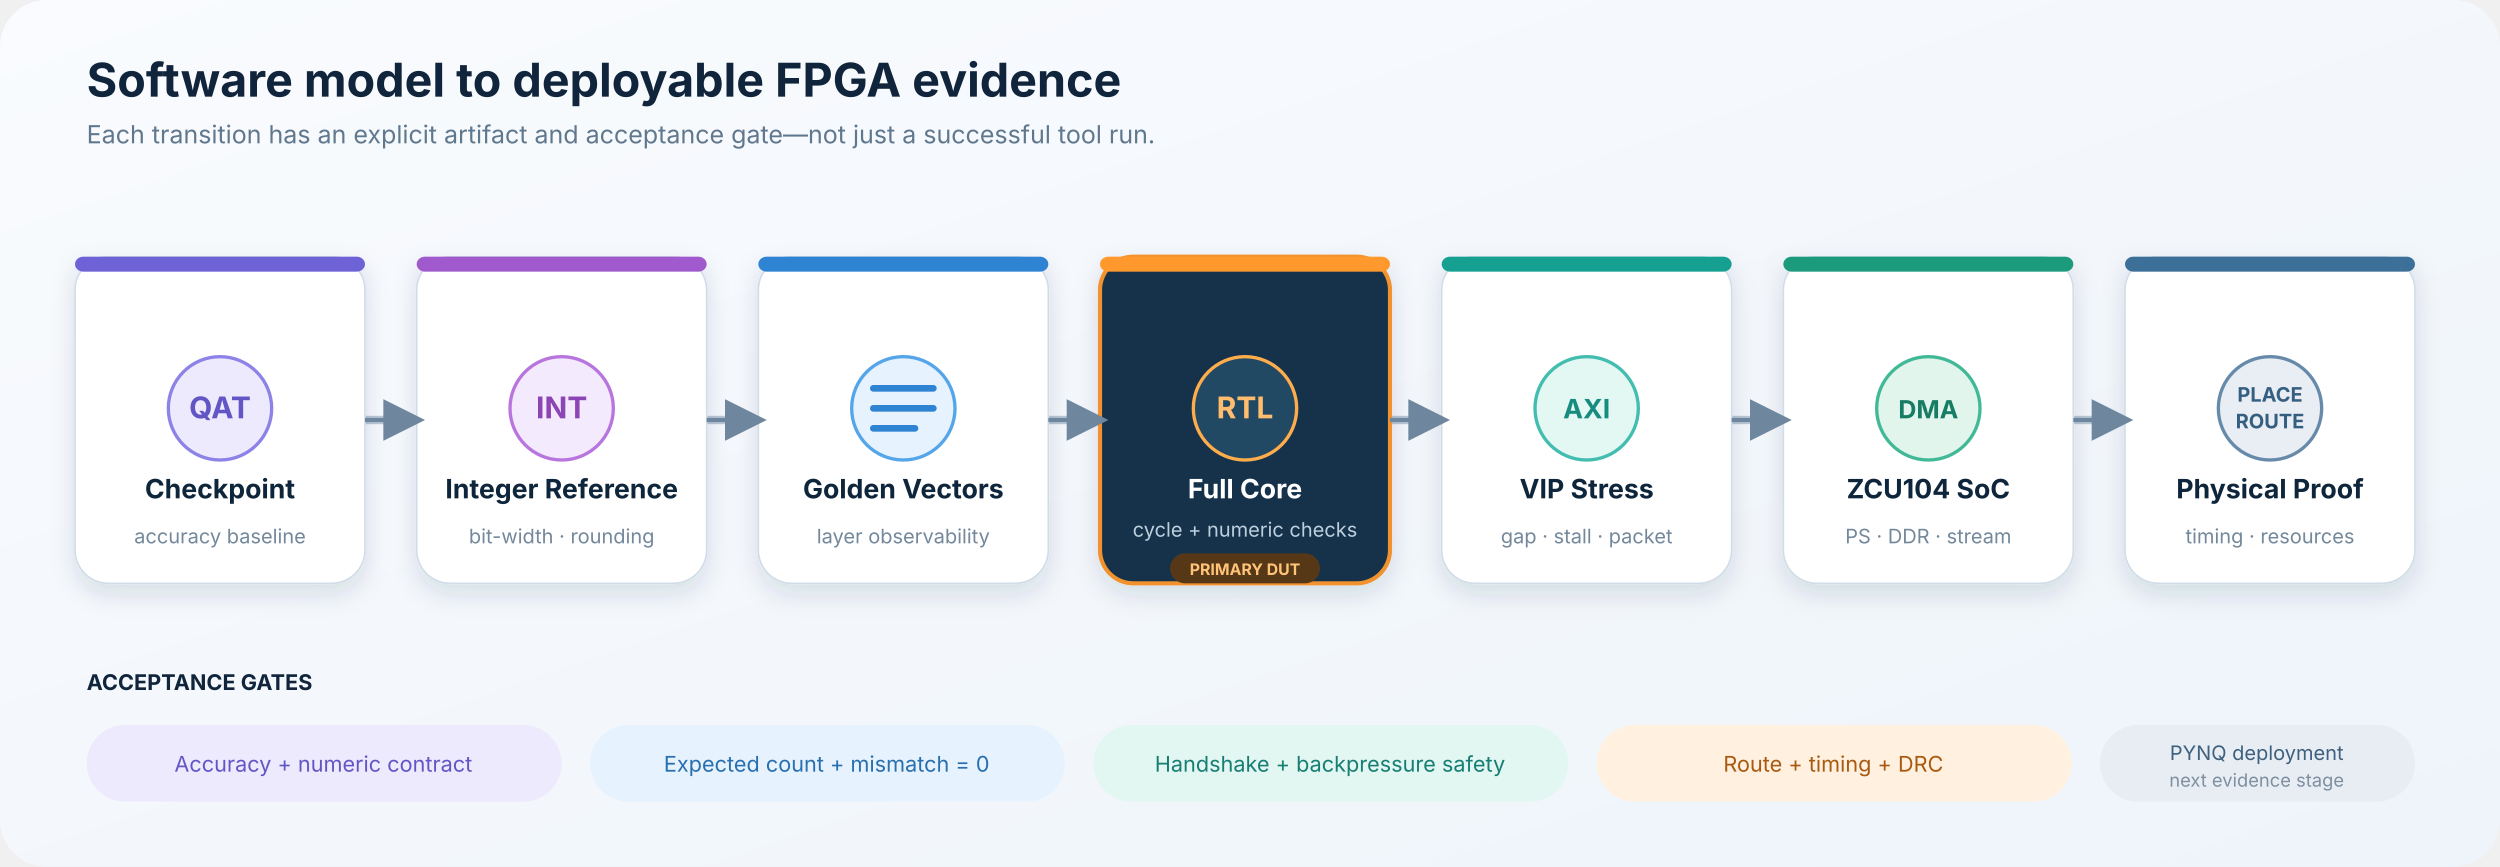
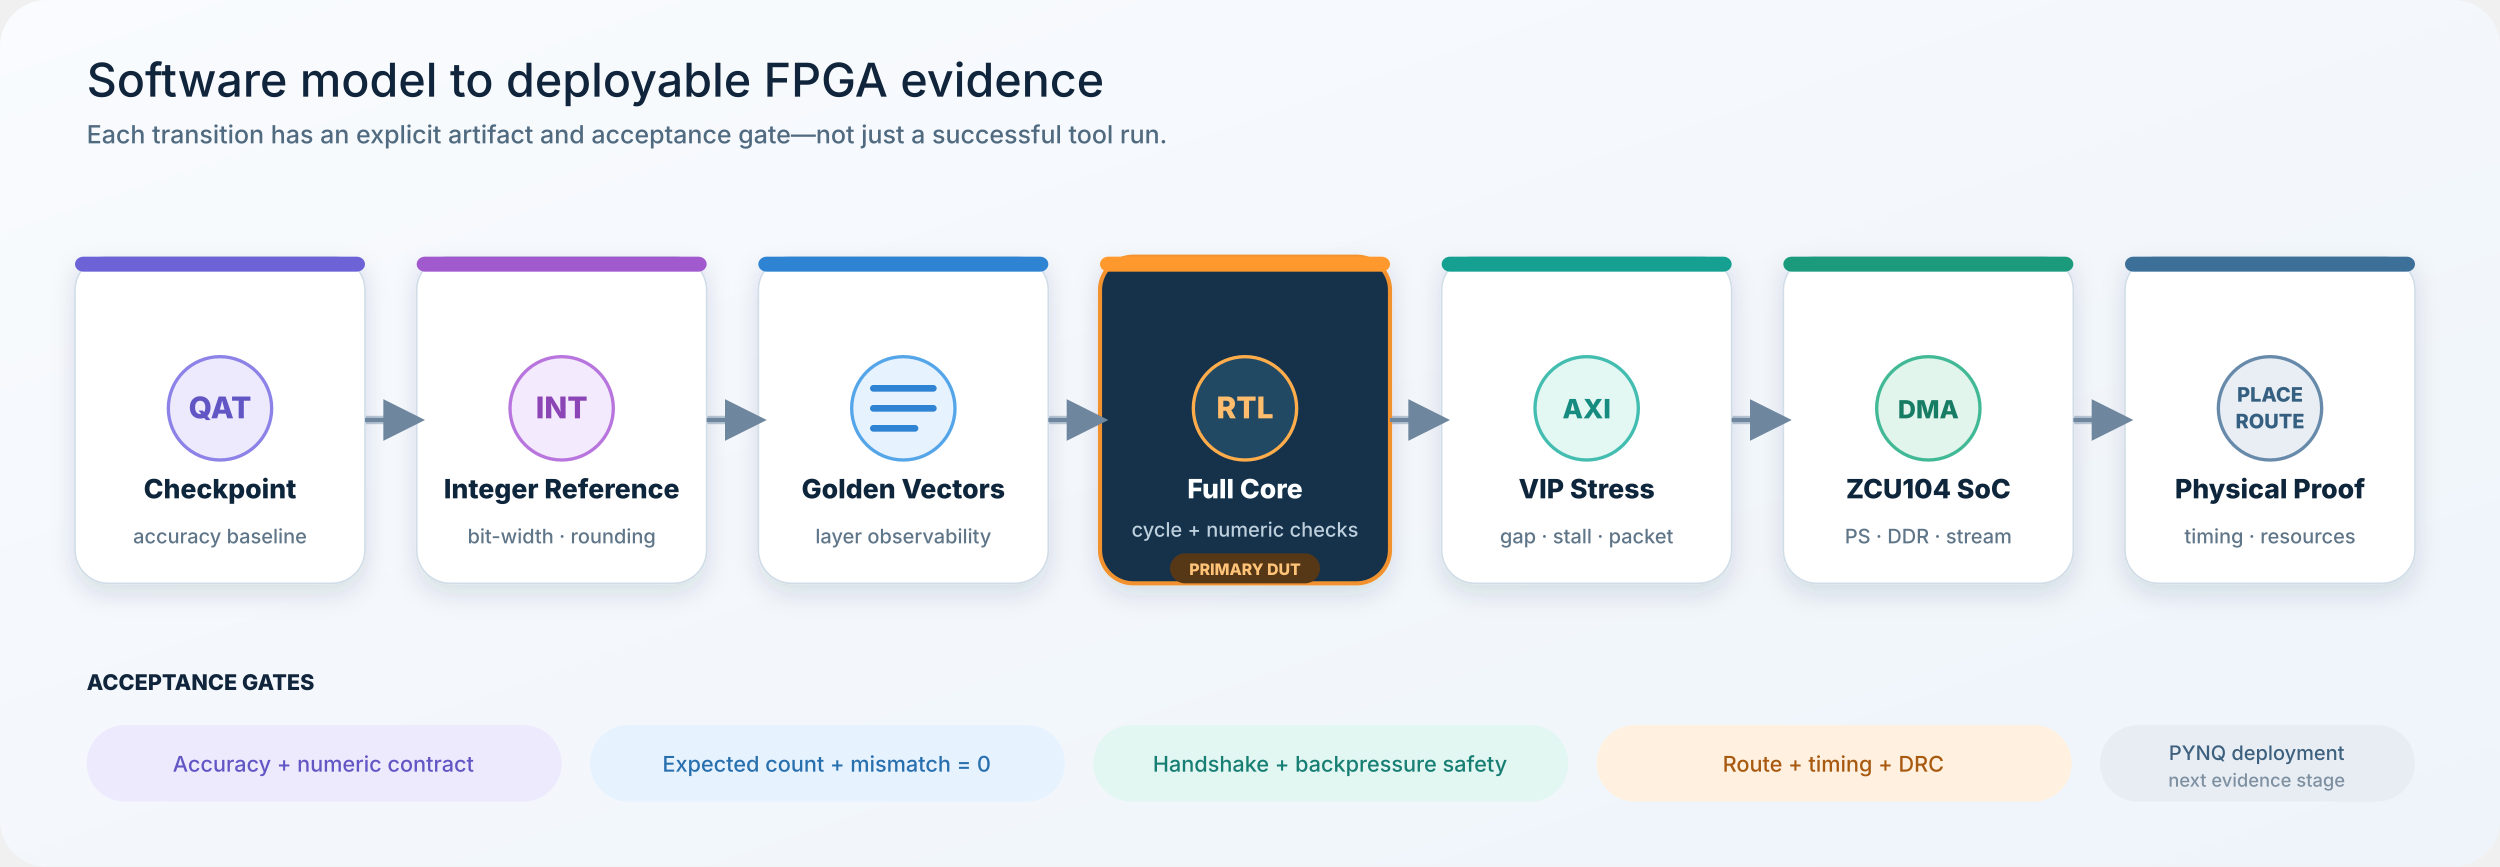
<svg xmlns="http://www.w3.org/2000/svg" width="1500" height="520" viewBox="0 0 1500 520" role="img" aria-labelledby="title desc">
  <defs>
    <linearGradient id="bg" x1="0" y1="0" x2="1" y2="1">
      <stop stop-color="#f9fbfe" />
      <stop offset="1" stop-color="#eef4fa" />
    </linearGradient>
    <filter id="s" x="-20%" y="-30%" width="140%" height="170%">
      <feDropShadow dx="0" dy="6" stdDeviation="7" flood-color="#173650" flood-opacity=".13" />
    </filter>
    <marker id="a" markerWidth="10" markerHeight="10" refX="8" refY="5" orient="auto">
      <path d="M0 0L10 5L0 10Z" fill="#6e879e" />
    </marker>
-     <style>.f{font-family:Inter,"Segoe UI",Arial,sans-serif}</style>
+     <style>.f{font-family:Inter,"Segoe UI",Arial,sans-serif;font-weight:500}</style>
  </defs>
  <rect width="1500" height="520" rx="28" fill="url(#bg)" />
-   <text class="f" x="52" y="58" fill="#10253b" font-size="28" font-weight="700">Software model to deployable FPGA evidence</text>
-   <text class="f" x="52" y="86" fill="#60788e" font-size="15">Each transition has an explicit artifact and acceptance gate—not just a successful tool run.</text>
+   <text class="f" x="52" y="58" fill="#10253b" font-size="28" font-weight="800">Software model to deployable FPGA evidence</text>
+   <text class="f" x="52" y="86" fill="#506a80" font-size="15" font-weight="500">Each transition has an explicit artifact and acceptance gate—not just a successful tool run.</text>
  <path d="M84 252H1418" stroke="#b8c7d5" stroke-width="5" stroke-linecap="round" />
  <g class="f" filter="url(#s)">
    <g transform="translate(45 154)">
      <rect width="174" height="196" rx="20" fill="#fff" stroke="#d0dce7" />
      <rect width="174" height="9" rx="5" fill="#6d63d7" />
      <circle cx="87" cy="91" r="31" fill="#eeeafd" stroke="#8c82e7" stroke-width="2" />
-       <text x="87" y="97" text-anchor="middle" fill="#6256c5" font-size="18" font-weight="700">QAT</text>
-       <text x="87" y="145" text-anchor="middle" fill="#10253b" font-size="16" font-weight="700">Checkpoint</text>
-       <text x="87" y="172" text-anchor="middle" fill="#73889b" font-size="12">accuracy baseline</text>
+       <text x="87" y="97" text-anchor="middle" fill="#6256c5" font-size="18" font-weight="800">QAT</text>
+       <text x="87" y="145" text-anchor="middle" fill="#10253b" font-size="16" font-weight="800">Checkpoint</text>
+       <text x="87" y="172" text-anchor="middle" fill="#5f7588" font-size="12">accuracy baseline</text>
    </g>
    <g transform="translate(250 154)">
      <rect width="174" height="196" rx="20" fill="#fff" stroke="#d0dce7" />
      <rect width="174" height="9" rx="5" fill="#a15acd" />
      <circle cx="87" cy="91" r="31" fill="#f4eafd" stroke="#b875de" stroke-width="2" />
-       <text x="87" y="97" text-anchor="middle" fill="#8c45b5" font-size="18" font-weight="700">INT</text>
-       <text x="87" y="145" text-anchor="middle" fill="#10253b" font-size="16" font-weight="700">Integer Reference</text>
-       <text x="87" y="172" text-anchor="middle" fill="#73889b" font-size="12">bit-width · rounding</text>
+       <text x="87" y="97" text-anchor="middle" fill="#8c45b5" font-size="18" font-weight="800">INT</text>
+       <text x="87" y="145" text-anchor="middle" fill="#10253b" font-size="16" font-weight="800">Integer Reference</text>
+       <text x="87" y="172" text-anchor="middle" fill="#5f7588" font-size="12">bit-width · rounding</text>
    </g>
    <g transform="translate(455 154)">
      <rect width="174" height="196" rx="20" fill="#fff" stroke="#d0dce7" />
      <rect width="174" height="9" rx="5" fill="#2f83d3" />
      <circle cx="87" cy="91" r="31" fill="#e7f2ff" stroke="#55a5e9" stroke-width="2" />
      <path d="M69 79h36M69 91h36M69 103h25" stroke="#2f83d3" stroke-width="4" stroke-linecap="round" />
-       <text x="87" y="145" text-anchor="middle" fill="#10253b" font-size="16" font-weight="700">Golden Vectors</text>
-       <text x="87" y="172" text-anchor="middle" fill="#73889b" font-size="12">layer observability</text>
+       <text x="87" y="145" text-anchor="middle" fill="#10253b" font-size="16" font-weight="800">Golden Vectors</text>
+       <text x="87" y="172" text-anchor="middle" fill="#5f7588" font-size="12">layer observability</text>
    </g>
    <g transform="translate(660 154)">
      <rect width="174" height="196" rx="20" fill="#12314c" stroke="#f1922d" stroke-width="2.5" />
      <rect width="174" height="9" rx="5" fill="#ff992e" />
      <circle cx="87" cy="91" r="31" fill="#244963" stroke="#ffad4c" stroke-width="2" />
-       <text x="87" y="97" text-anchor="middle" fill="#ffbd6d" font-size="18" font-weight="700">RTL</text>
-       <text x="87" y="145" text-anchor="middle" fill="#fff" font-size="16" font-weight="700">Full Core</text>
+       <text x="87" y="97" text-anchor="middle" fill="#ffbd6d" font-size="18" font-weight="800">RTL</text>
+       <text x="87" y="145" text-anchor="middle" fill="#fff" font-size="16" font-weight="800">Full Core</text>
      <text x="87" y="168" text-anchor="middle" fill="#bfd0dd" font-size="12">cycle + numeric checks</text>
      <rect x="42" y="178" width="90" height="18" rx="9" fill="#573719" />
-       <text x="87" y="191" text-anchor="middle" fill="#ffc477" font-size="9.5" font-weight="700">PRIMARY DUT</text>
+       <text x="87" y="191" text-anchor="middle" fill="#ffc477" font-size="9.5" font-weight="800">PRIMARY DUT</text>
    </g>
    <g transform="translate(865 154)">
      <rect width="174" height="196" rx="20" fill="#fff" stroke="#d0dce7" />
      <rect width="174" height="9" rx="5" fill="#16a091" />
      <circle cx="87" cy="91" r="31" fill="#e3f7f3" stroke="#42bdaf" stroke-width="2" />
-       <text x="87" y="97" text-anchor="middle" fill="#168b80" font-size="16" font-weight="700">AXI</text>
-       <text x="87" y="145" text-anchor="middle" fill="#10253b" font-size="16" font-weight="700">VIP Stress</text>
-       <text x="87" y="172" text-anchor="middle" fill="#73889b" font-size="12">gap · stall · packet</text>
+       <text x="87" y="97" text-anchor="middle" fill="#168b80" font-size="16" font-weight="800">AXI</text>
+       <text x="87" y="145" text-anchor="middle" fill="#10253b" font-size="16" font-weight="800">VIP Stress</text>
+       <text x="87" y="172" text-anchor="middle" fill="#5f7588" font-size="12">gap · stall · packet</text>
    </g>
    <g transform="translate(1070 154)">
      <rect width="174" height="196" rx="20" fill="#fff" stroke="#d0dce7" />
      <rect width="174" height="9" rx="5" fill="#1b9a7c" />
      <circle cx="87" cy="91" r="31" fill="#e1f5ec" stroke="#43b996" stroke-width="2" />
-       <text x="87" y="97" text-anchor="middle" fill="#167b64" font-size="15" font-weight="700">DMA</text>
-       <text x="87" y="145" text-anchor="middle" fill="#10253b" font-size="16" font-weight="700">ZCU104 SoC</text>
-       <text x="87" y="172" text-anchor="middle" fill="#73889b" font-size="12">PS · DDR · stream</text>
+       <text x="87" y="97" text-anchor="middle" fill="#167b64" font-size="15" font-weight="800">DMA</text>
+       <text x="87" y="145" text-anchor="middle" fill="#10253b" font-size="16" font-weight="800">ZCU104 SoC</text>
+       <text x="87" y="172" text-anchor="middle" fill="#5f7588" font-size="12">PS · DDR · stream</text>
    </g>
    <g transform="translate(1275 154)">
      <rect width="174" height="196" rx="20" fill="#fff" stroke="#d0dce7" />
      <rect width="174" height="9" rx="5" fill="#3d6f99" />
      <circle cx="87" cy="91" r="31" fill="#e8eef4" stroke="#678aaa" stroke-width="2" />
-       <text x="87" y="87" text-anchor="middle" fill="#355e80" font-size="12" font-weight="700">PLACE</text>
-       <text x="87" y="103" text-anchor="middle" fill="#355e80" font-size="12" font-weight="700">ROUTE</text>
-       <text x="87" y="145" text-anchor="middle" fill="#10253b" font-size="16" font-weight="700">Physical Proof</text>
-       <text x="87" y="172" text-anchor="middle" fill="#73889b" font-size="12">timing · resources</text>
+       <text x="87" y="87" text-anchor="middle" fill="#355e80" font-size="12" font-weight="800">PLACE</text>
+       <text x="87" y="103" text-anchor="middle" fill="#355e80" font-size="12" font-weight="800">ROUTE</text>
+       <text x="87" y="145" text-anchor="middle" fill="#10253b" font-size="16" font-weight="800">Physical Proof</text>
+       <text x="87" y="172" text-anchor="middle" fill="#5f7588" font-size="12">timing · resources</text>
    </g>
  </g>
  <g stroke="#6e879e" stroke-width="2.5" marker-end="url(#a)">
    <path d="M219 252h31" />
    <path d="M424 252h31" />
    <path d="M629 252h31" />
    <path d="M834 252h31" />
    <path d="M1039 252h31" />
    <path d="M1244 252h31" />
  </g>
  <g class="f">
-     <text x="52" y="414" fill="#10253b" font-size="13" font-weight="700">ACCEPTANCE GATES</text>
+     <text x="52" y="414" fill="#10253b" font-size="13" font-weight="800">ACCEPTANCE GATES</text>
    <rect x="52" y="435" width="285" height="46" rx="23" fill="#eeeafd" />
    <text x="194" y="463" text-anchor="middle" fill="#6256c5" font-size="13">Accuracy + numeric contract</text>
    <rect x="354" y="435" width="285" height="46" rx="23" fill="#e7f2ff" />
    <text x="496" y="463" text-anchor="middle" fill="#286fae" font-size="13">Expected count + mismatch = 0</text>
    <rect x="656" y="435" width="285" height="46" rx="23" fill="#e2f6f2" />
    <text x="798" y="463" text-anchor="middle" fill="#177e73" font-size="13">Handshake + backpressure safety</text>
    <rect x="958" y="435" width="285" height="46" rx="23" fill="#fff0df" />
    <text x="1100" y="463" text-anchor="middle" fill="#a85a10" font-size="13">Route + timing + DRC</text>
    <rect x="1260" y="435" width="189" height="46" rx="23" fill="#e7edf3" />
    <text x="1354" y="456" text-anchor="middle" fill="#3d607e" font-size="12">PYNQ deployment</text>
    <text x="1354" y="472" text-anchor="middle" fill="#7d8fa0" font-size="11">next evidence stage</text>
  </g>
</svg>
